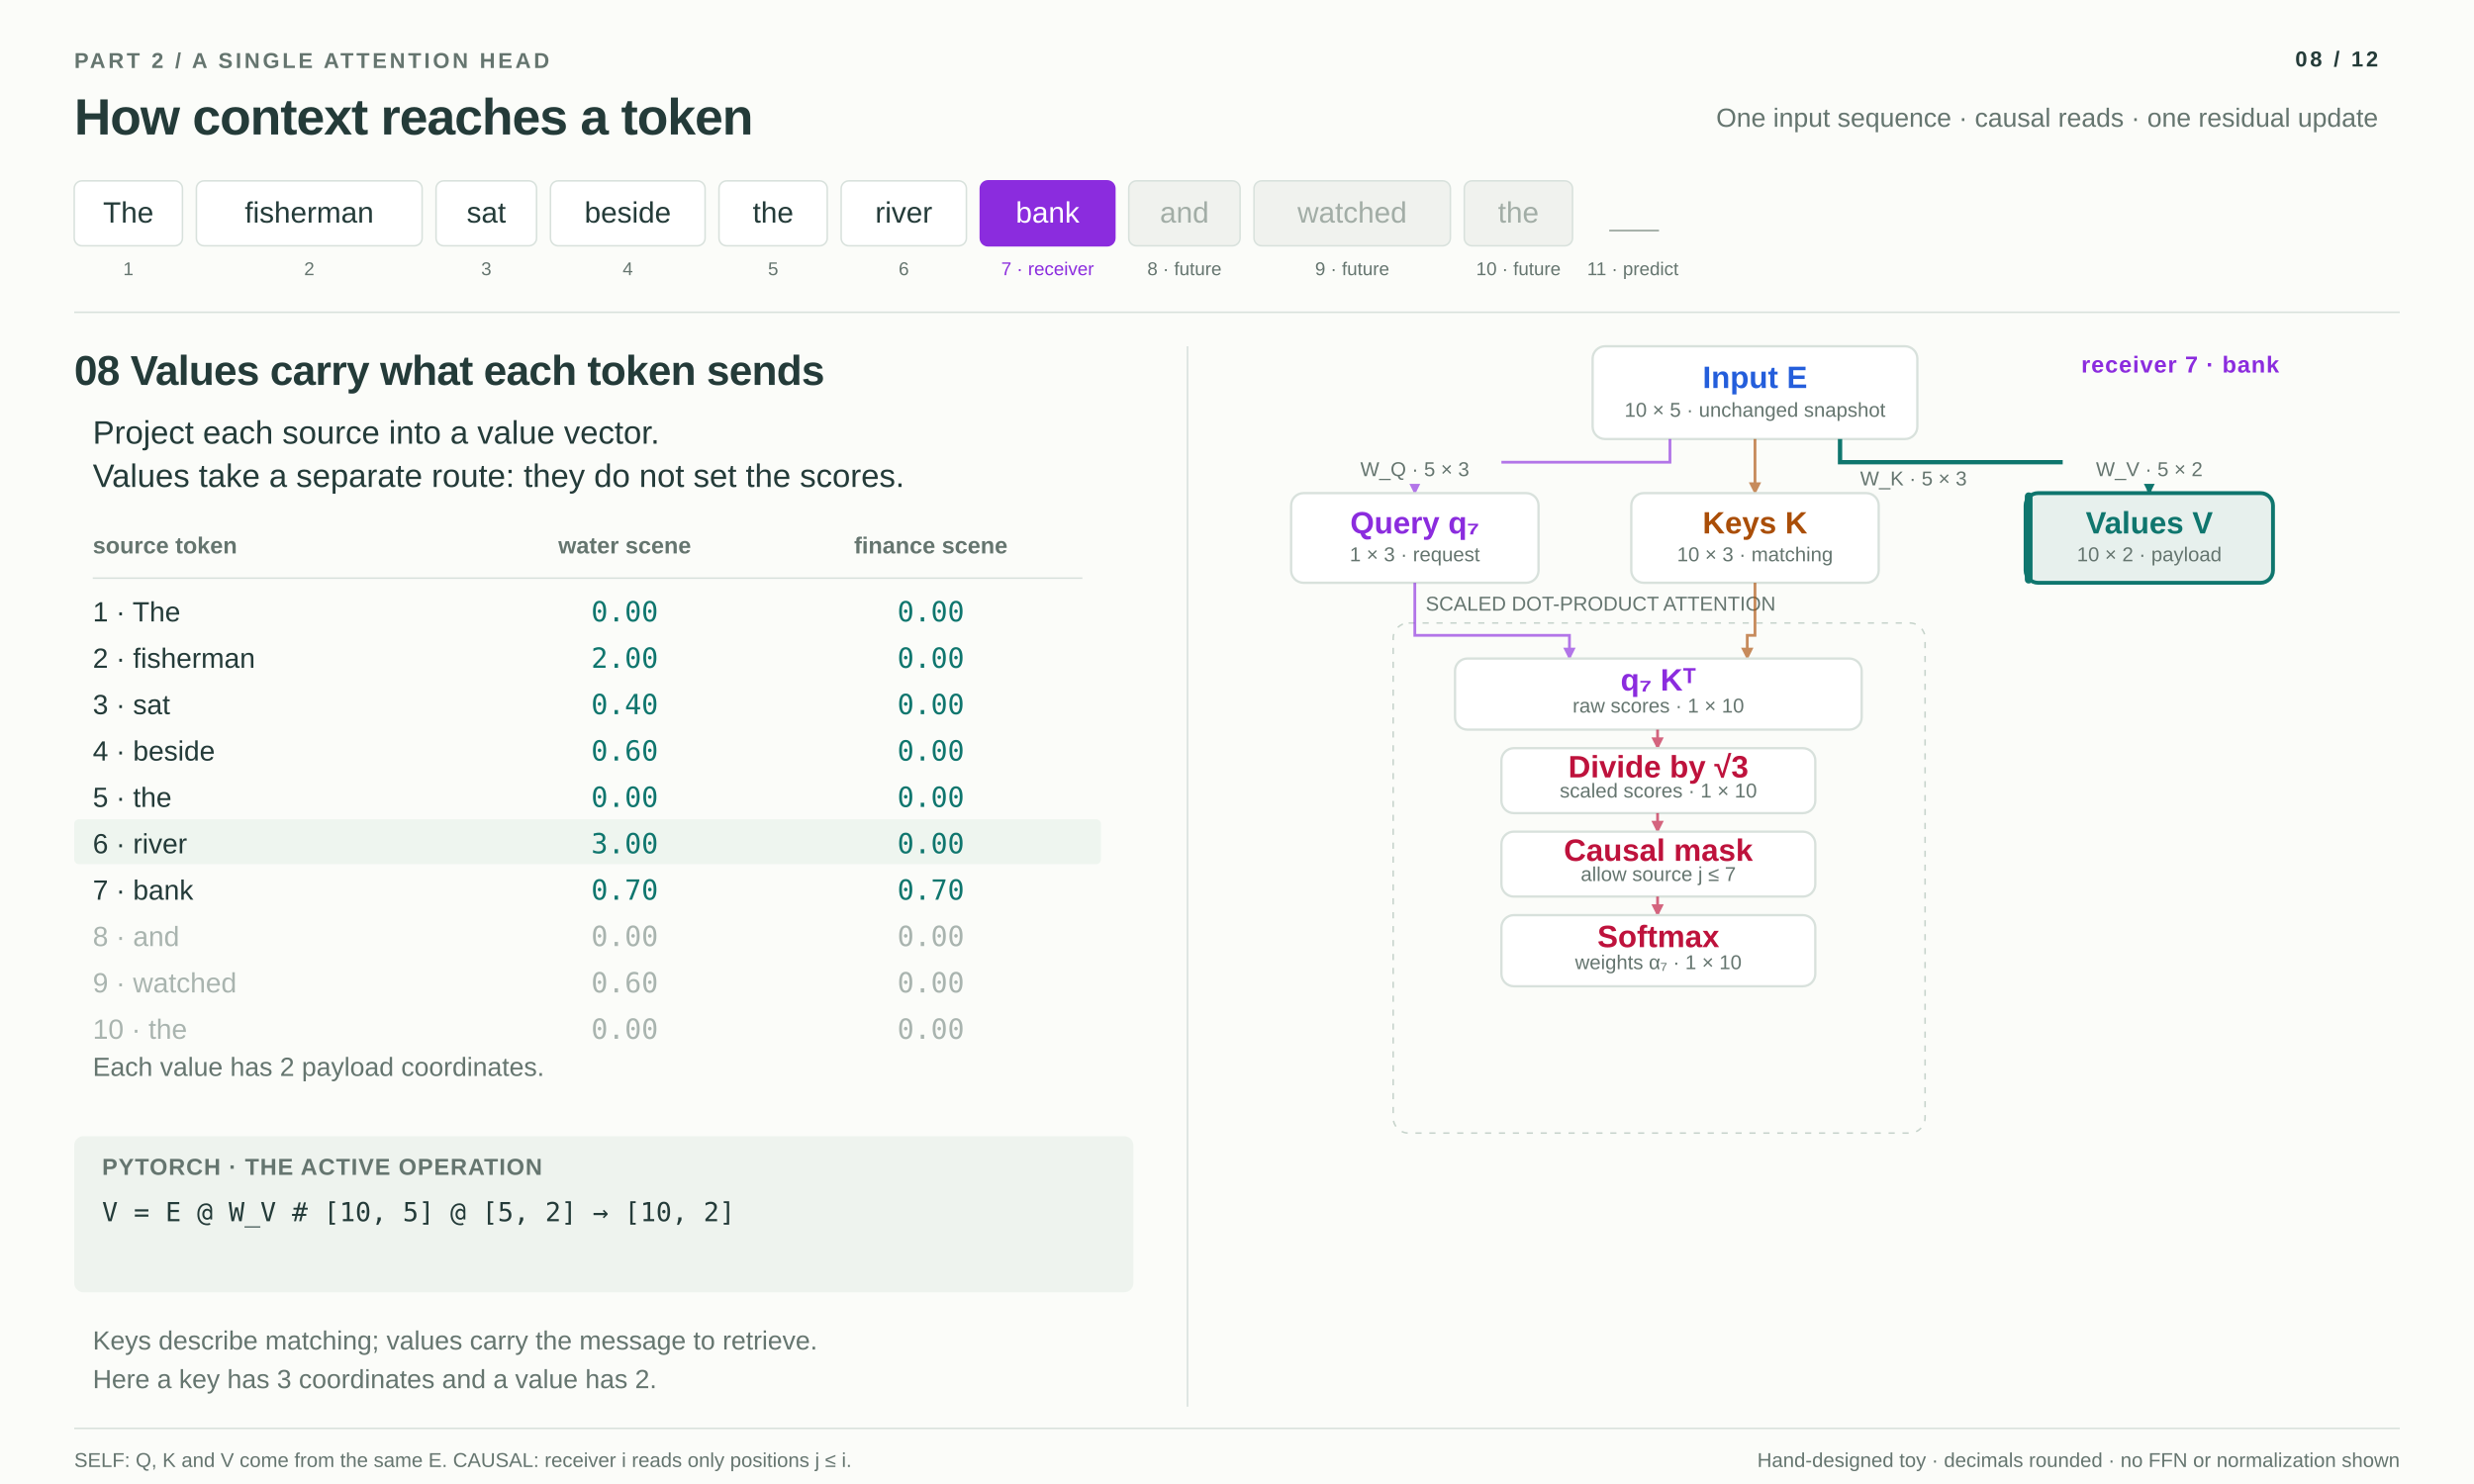
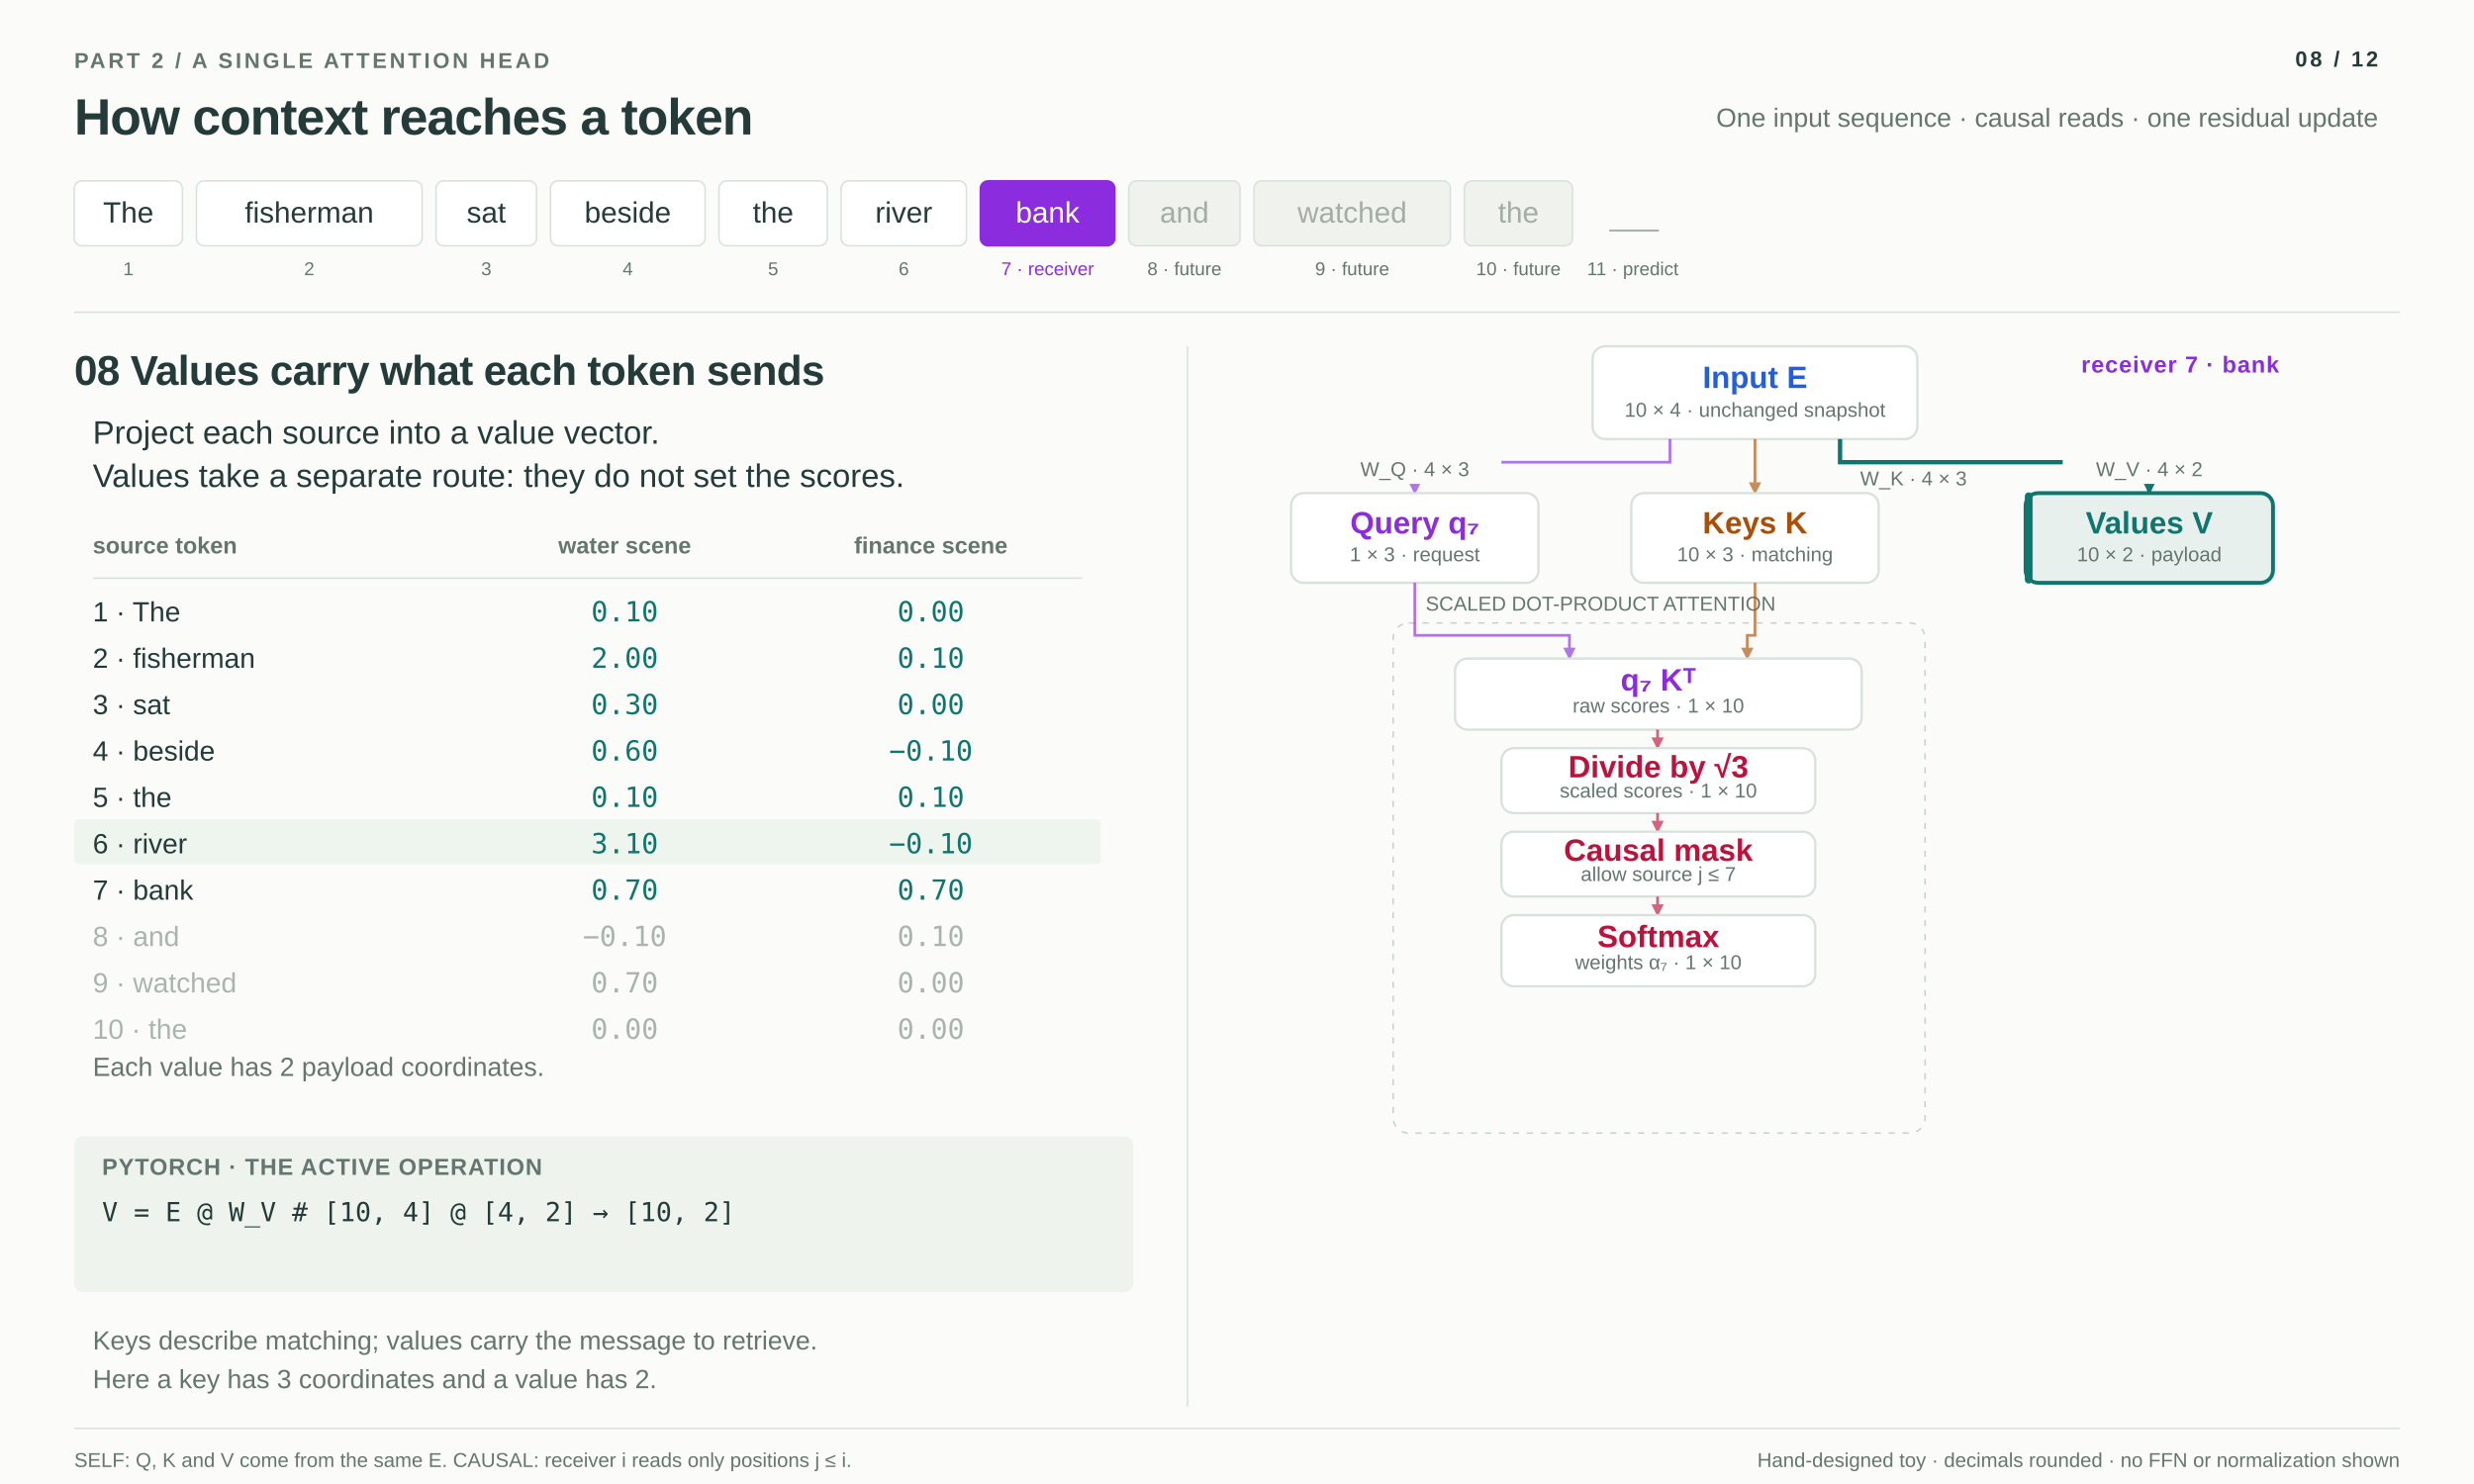
<svg xmlns="http://www.w3.org/2000/svg" id="stage-7-svg" width="1600" height="960" viewBox="0 0 1600 960" role="img" aria-labelledby="stage-7-title stage-7-desc">
  <defs>
    <marker id="stage-7-q" markerWidth="8" markerHeight="8" refX="7" refY="4" orient="auto" markerUnits="userSpaceOnUse">
      <path d="M0 0 L8 4 L0 8 Z" fill="#8b2cde" />
    </marker>
    <marker id="stage-7-k" markerWidth="8" markerHeight="8" refX="7" refY="4" orient="auto" markerUnits="userSpaceOnUse">
      <path d="M0 0 L8 4 L0 8 Z" fill="#aa4e08" />
    </marker>
    <marker id="stage-7-v" markerWidth="8" markerHeight="8" refX="7" refY="4" orient="auto" markerUnits="userSpaceOnUse">
      <path d="M0 0 L8 4 L0 8 Z" fill="#0f766e" />
    </marker>
    <marker id="stage-7-a" markerWidth="8" markerHeight="8" refX="7" refY="4" orient="auto" markerUnits="userSpaceOnUse">
      <path d="M0 0 L8 4 L0 8 Z" fill="#be123c" />
    </marker>
    <marker id="stage-7-m" markerWidth="8" markerHeight="8" refX="7" refY="4" orient="auto" markerUnits="userSpaceOnUse">
      <path d="M0 0 L8 4 L0 8 Z" fill="#0f766e" />
    </marker>
    <marker id="stage-7-d" markerWidth="8" markerHeight="8" refX="7" refY="4" orient="auto" markerUnits="userSpaceOnUse">
      <path d="M0 0 L8 4 L0 8 Z" fill="#147737" />
    </marker>
    <marker id="stage-7-e" markerWidth="8" markerHeight="8" refX="7" refY="4" orient="auto" markerUnits="userSpaceOnUse">
      <path d="M0 0 L8 4 L0 8 Z" fill="#245edb" />
    </marker>
  </defs>
  <style>#stage-7-svg text{font-family:'Avenir Next','Segoe UI',Arial,sans-serif;fill:#243b39}#stage-7-svg .eyebrow{font-size:14px;font-weight:700;letter-spacing:1.8px}#stage-7-svg .heading{font-size:33px;font-weight:600;letter-spacing:-.6px}#stage-7-svg .stage-title{font-size:27px;font-weight:600;letter-spacing:-.4px}#stage-7-svg .body{font-size:21px}#stage-7-svg .detail{font-size:17px;fill:#65756f}#stage-7-svg .axis{font-size:16px;fill:#65756f}#stage-7-svg .smallcap{font-size:15px;font-weight:700;letter-spacing:.6px}#stage-7-svg .formula{font-family:'STIX Two Text',Georgia,serif;font-size:26px}#stage-7-svg .number{font-family:'SFMono-Regular',Consolas,monospace;font-size:24px}#stage-7-svg .table-number{font-family:'SFMono-Regular',Consolas,monospace;font-size:18px}#stage-7-svg .table-label{font-size:18px}#stage-7-svg .table-head{font-size:15px;font-weight:600;fill:#65756f}#stage-7-svg .node-title{font-size:20px;font-weight:600}#stage-7-svg .node-caption{font-size:13px;fill:#65756f}#stage-7-svg .code{font-family:'SFMono-Regular',Consolas,monospace;font-size:17px}#stage-7-svg .token{font-size:19px}#stage-7-svg .position{font-size:12px;fill:#65756f}#stage-7-svg .tiny{font-size:13px;fill:#65756f}</style>
  <rect x="0" y="0" width="1600" height="960" rx="0" fill="#fbfcf9" stroke="none" />
  <text x="48" y="44" class="eyebrow" style="fill:#65756f">PART 2 / A SINGLE ATTENTION HEAD</text>
  <text x="48" y="87" class="heading">How context reaches a token</text>
  <text x="1538" y="43" class="eyebrow" text-anchor="end">08 / 12</text>
  <text x="1538" y="82" class="detail" text-anchor="end">One input sequence · causal reads · one residual update</text>
  <rect x="48" y="117" width="70" height="42" rx="5" fill="white" stroke="#d8e1dc" />
  <text x="83" y="144" class="token" text-anchor="middle" style="fill:#243b39">The</text>
  <text x="83" y="178" class="position" text-anchor="middle">1</text>
  <rect x="127" y="117" width="146" height="42" rx="5" fill="white" stroke="#d8e1dc" />
  <text x="200" y="144" class="token" text-anchor="middle" style="fill:#243b39">fisherman</text>
  <text x="200" y="178" class="position" text-anchor="middle">2</text>
  <rect x="282" y="117" width="65" height="42" rx="5" fill="white" stroke="#d8e1dc" />
  <text x="314.5" y="144" class="token" text-anchor="middle" style="fill:#243b39">sat</text>
  <text x="314.5" y="178" class="position" text-anchor="middle">3</text>
  <rect x="356" y="117" width="100" height="42" rx="5" fill="white" stroke="#d8e1dc" />
  <text x="406" y="144" class="token" text-anchor="middle" style="fill:#243b39">beside</text>
  <text x="406" y="178" class="position" text-anchor="middle">4</text>
  <rect x="465" y="117" width="70" height="42" rx="5" fill="white" stroke="#d8e1dc" />
  <text x="500" y="144" class="token" text-anchor="middle" style="fill:#243b39">the</text>
  <text x="500" y="178" class="position" text-anchor="middle">5</text>
  <rect x="544" y="117" width="81" height="42" rx="5" fill="white" stroke="#d8e1dc" />
  <text x="584.5" y="144" class="token" text-anchor="middle" style="fill:#243b39">river</text>
  <text x="584.5" y="178" class="position" text-anchor="middle">6</text>
  <rect x="634" y="117" width="87" height="42" rx="5" fill="#8b2cde" stroke="#8b2cde" />
  <text x="677.5" y="144" class="token" text-anchor="middle" style="fill:white">bank</text>
  <text x="677.5" y="178" class="position" text-anchor="middle" style="fill:#8b2cde">7 · receiver</text>
  <rect x="730" y="117" width="72" height="42" rx="5" fill="#f0f2ee" stroke="#d8e1dc" />
  <text x="766" y="144" class="token" text-anchor="middle" style="fill:#a2ada6">and</text>
  <text x="766" y="178" class="position" text-anchor="middle">8 · future</text>
  <rect x="811" y="117" width="127" height="42" rx="5" fill="#f0f2ee" stroke="#d8e1dc" />
  <text x="874.5" y="144" class="token" text-anchor="middle" style="fill:#a2ada6">watched</text>
  <text x="874.5" y="178" class="position" text-anchor="middle">9 · future</text>
  <rect x="947" y="117" width="70" height="42" rx="5" fill="#f0f2ee" stroke="#d8e1dc" />
  <text x="982" y="144" class="token" text-anchor="middle" style="fill:#a2ada6">the</text>
  <text x="982" y="178" class="position" text-anchor="middle">10 · future</text>
  <text x="1041" y="146" class="token" style="fill:#a2ada6">___</text>
  <text x="1056" y="178" class="position" text-anchor="middle">11 · predict</text>
  <line x1="48" y1="202" x2="1552" y2="202" stroke="#d8e1dc" />
  <text x="48" y="249" class="stage-title">08   Values carry what each token sends</text>
  <text x="60" y="287" class="body">Project each source into a value vector.</text>
  <text x="60" y="315" class="body">Values take a separate route: they do not set the scores.</text>
  <text x="60" y="358" class="table-head">source token</text>
  <text x="404" y="358" class="table-head" text-anchor="middle">water scene</text>
  <text x="602" y="358" class="table-head" text-anchor="middle">finance scene</text>
  <line x1="60" y1="374" x2="700" y2="374" stroke="#d8e1dc" />
  <text x="60" y="402" class="table-label" style="fill:#243b39">1 · The</text>
-   <text x="404" y="402" class="table-number" text-anchor="middle" style="fill:#0f766e">0.00</text>
+   <text x="404" y="402" class="table-number" text-anchor="middle" style="fill:#0f766e">0.10</text>
  <text x="602" y="402" class="table-number" text-anchor="middle" style="fill:#0f766e">0.00</text>
  <text x="60" y="432" class="table-label" style="fill:#243b39">2 · fisherman</text>
  <text x="404" y="432" class="table-number" text-anchor="middle" style="fill:#0f766e">2.00</text>
-   <text x="602" y="432" class="table-number" text-anchor="middle" style="fill:#0f766e">0.00</text>
+   <text x="602" y="432" class="table-number" text-anchor="middle" style="fill:#0f766e">0.10</text>
  <text x="60" y="462" class="table-label" style="fill:#243b39">3 · sat</text>
-   <text x="404" y="462" class="table-number" text-anchor="middle" style="fill:#0f766e">0.40</text>
+   <text x="404" y="462" class="table-number" text-anchor="middle" style="fill:#0f766e">0.30</text>
  <text x="602" y="462" class="table-number" text-anchor="middle" style="fill:#0f766e">0.00</text>
  <text x="60" y="492" class="table-label" style="fill:#243b39">4 · beside</text>
  <text x="404" y="492" class="table-number" text-anchor="middle" style="fill:#0f766e">0.60</text>
-   <text x="602" y="492" class="table-number" text-anchor="middle" style="fill:#0f766e">0.00</text>
+   <text x="602" y="492" class="table-number" text-anchor="middle" style="fill:#0f766e">−0.10</text>
  <text x="60" y="522" class="table-label" style="fill:#243b39">5 · the</text>
-   <text x="404" y="522" class="table-number" text-anchor="middle" style="fill:#0f766e">0.00</text>
-   <text x="602" y="522" class="table-number" text-anchor="middle" style="fill:#0f766e">0.00</text>
+   <text x="404" y="522" class="table-number" text-anchor="middle" style="fill:#0f766e">0.10</text>
+   <text x="602" y="522" class="table-number" text-anchor="middle" style="fill:#0f766e">0.10</text>
  <rect x="48" y="530" width="664" height="29" rx="3" fill="#eef5ef" stroke="none" />
  <text x="60" y="552" class="table-label" style="fill:#243b39">6 · river</text>
-   <text x="404" y="552" class="table-number" text-anchor="middle" style="fill:#0f766e">3.00</text>
-   <text x="602" y="552" class="table-number" text-anchor="middle" style="fill:#0f766e">0.00</text>
+   <text x="404" y="552" class="table-number" text-anchor="middle" style="fill:#0f766e">3.10</text>
+   <text x="602" y="552" class="table-number" text-anchor="middle" style="fill:#0f766e">−0.10</text>
  <text x="60" y="582" class="table-label" style="fill:#243b39">7 · bank</text>
  <text x="404" y="582" class="table-number" text-anchor="middle" style="fill:#0f766e">0.70</text>
  <text x="602" y="582" class="table-number" text-anchor="middle" style="fill:#0f766e">0.70</text>
  <text x="60" y="612" class="table-label" style="fill:#a9b4af">8 · and</text>
-   <text x="404" y="612" class="table-number" text-anchor="middle" style="fill:#a9b4af">0.00</text>
-   <text x="602" y="612" class="table-number" text-anchor="middle" style="fill:#a9b4af">0.00</text>
+   <text x="404" y="612" class="table-number" text-anchor="middle" style="fill:#a9b4af">−0.10</text>
+   <text x="602" y="612" class="table-number" text-anchor="middle" style="fill:#a9b4af">0.10</text>
  <text x="60" y="642" class="table-label" style="fill:#a9b4af">9 · watched</text>
-   <text x="404" y="642" class="table-number" text-anchor="middle" style="fill:#a9b4af">0.60</text>
+   <text x="404" y="642" class="table-number" text-anchor="middle" style="fill:#a9b4af">0.70</text>
  <text x="602" y="642" class="table-number" text-anchor="middle" style="fill:#a9b4af">0.00</text>
  <text x="60" y="672" class="table-label" style="fill:#a9b4af">10 · the</text>
  <text x="404" y="672" class="table-number" text-anchor="middle" style="fill:#a9b4af">0.00</text>
  <text x="602" y="672" class="table-number" text-anchor="middle" style="fill:#a9b4af">0.00</text>
  <text x="60" y="696" class="detail">Each value has 2 payload coordinates.</text>
  <rect x="48" y="735" width="685" height="101" rx="6" fill="#eef3ee" stroke="none" />
  <text x="66" y="760" class="smallcap" style="fill:#65756f">PYTORCH · THE ACTIVE OPERATION</text>
-   <text x="66" y="790" class="code">V = E @ W_V  # [10, 5] @ [5, 2] → [10, 2]</text>
+   <text x="66" y="790" class="code">V = E @ W_V  # [10, 4] @ [4, 2] → [10, 2]</text>
  <text x="60" y="873" class="detail">Keys describe matching; values carry the message to retrieve.</text>
  <text x="60" y="898" class="detail">Here a key has 3 coordinates and a value has 2.</text>
  <line x1="768" y1="224" x2="768" y2="910" stroke="#d8e1dc" />
  <g class="node" data-node="input">
    <rect x="1030" y="224" width="210" height="60" rx="8" fill="#ffffff" stroke="#d8e1dc" stroke-width="1.5" />
    <text x="1135" y="251" class="node-title" text-anchor="middle" style="fill:#245edb">Input E</text>
-     <text x="1135" y="269.6" class="node-caption" text-anchor="middle">10 × 5 · unchanged snapshot</text>
+     <text x="1135" y="269.6" class="node-caption" text-anchor="middle">10 × 4 · unchanged snapshot</text>
  </g>
  <text x="1474" y="241" class="smallcap" style="fill:#8b2cde" text-anchor="end">receiver 7 · bank</text>
  <path d="M1080 284 V299 H915 V319" fill="none" stroke="#8b2cde" stroke-width="1.8" opacity="0.65" marker-end="url(#stage-7-q)" />
  <path d="M1135 284 V319" fill="none" stroke="#aa4e08" stroke-width="1.8" opacity="0.65" marker-end="url(#stage-7-k)" />
  <path d="M1190 284 V299 H1390 V319" fill="none" stroke="#0f766e" stroke-width="2.8" opacity="1" marker-end="url(#stage-7-v)" />
  <rect x="859" y="292" width="112" height="21" rx="0" fill="#fbfcf9" stroke="none" />
-   <text x="915" y="308" class="tiny" text-anchor="middle">W_Q · 5 × 3</text>
-   <text x="1203" y="314" class="tiny">W_K · 5 × 3</text>
+   <text x="915" y="308" class="tiny" text-anchor="middle">W_Q · 4 × 3</text>
+   <text x="1203" y="314" class="tiny">W_K · 4 × 3</text>
  <rect x="1334" y="292" width="112" height="21" rx="0" fill="#fbfcf9" stroke="none" />
-   <text x="1390" y="308" class="tiny" text-anchor="middle">W_V · 5 × 2</text>
+   <text x="1390" y="308" class="tiny" text-anchor="middle">W_V · 4 × 2</text>
  <g class="node" data-node="q">
    <rect x="835" y="319" width="160" height="58" rx="8" fill="#ffffff" stroke="#d8e1dc" stroke-width="1.5" />
    <text x="915" y="345.1" class="node-title" text-anchor="middle" style="fill:#8b2cde">Query q₇</text>
    <text x="915" y="363.08" class="node-caption" text-anchor="middle">1 × 3 · request</text>
  </g>
  <g class="node" data-node="k">
    <rect x="1055" y="319" width="160" height="58" rx="8" fill="#ffffff" stroke="#d8e1dc" stroke-width="1.5" />
    <text x="1135" y="345.1" class="node-title" text-anchor="middle" style="fill:#aa4e08">Keys K</text>
    <text x="1135" y="363.08" class="node-caption" text-anchor="middle">10 × 3 · matching</text>
  </g>
  <g class="node" data-node="v">
    <rect x="1310" y="319" width="160" height="58" rx="8" fill="#0f766e15" stroke="#0f766e" stroke-width="2.5" />
    <rect x="1310" y="319" width="4" height="58" rx="2" fill="#0f766e" stroke="#0f766e" />
    <text x="1390" y="345.1" class="node-title" text-anchor="middle" style="fill:#0f766e">Values V</text>
    <text x="1390" y="363.08" class="node-caption" text-anchor="middle">10 × 2 · payload</text>
  </g>
  <rect x="901" y="403" width="344" height="330" rx="10" fill="none" stroke="#c6d3cb" stroke-dasharray="4 5" />
  <text x="922" y="395" class="tiny">SCALED DOT-PRODUCT ATTENTION</text>
  <path d="M915 377 V411 H1015 V426" fill="none" stroke="#8b2cde" stroke-width="1.8" opacity="0.65" marker-end="url(#stage-7-q)" />
  <path d="M1135 377 V411 H1130 V426" fill="none" stroke="#aa4e08" stroke-width="1.8" opacity="0.65" marker-end="url(#stage-7-k)" />
  <g class="node" data-node="score">
    <rect x="941" y="426" width="263" height="46" rx="8" fill="#ffffff" stroke="#d8e1dc" stroke-width="1.5" />
    <text x="1072.5" y="446.7" class="node-title" text-anchor="middle" style="fill:#8b2cde">q₇ Kᵀ</text>
    <text x="1072.5" y="460.96" class="node-caption" text-anchor="middle">raw scores · 1 × 10</text>
  </g>
  <path d="M1072 472 V484" fill="none" stroke="#be123c" stroke-width="1.8" opacity="0.65" marker-end="url(#stage-7-a)" />
  <g class="node" data-node="scale">
    <rect x="971" y="484" width="203" height="42" rx="8" fill="#ffffff" stroke="#d8e1dc" stroke-width="1.5" />
    <text x="1072.5" y="502.9" class="node-title" text-anchor="middle" style="fill:#be123c">Divide by √3</text>
    <text x="1072.5" y="515.92" class="node-caption" text-anchor="middle">scaled scores · 1 × 10</text>
  </g>
  <path d="M1072 526 V538" fill="none" stroke="#be123c" stroke-width="1.8" opacity="0.65" marker-end="url(#stage-7-a)" />
  <g class="node" data-node="mask">
    <rect x="971" y="538" width="203" height="42" rx="8" fill="#ffffff" stroke="#d8e1dc" stroke-width="1.5" />
    <text x="1072.5" y="556.9" class="node-title" text-anchor="middle" style="fill:#be123c">Causal mask</text>
    <text x="1072.5" y="569.92" class="node-caption" text-anchor="middle">allow source j ≤ 7</text>
  </g>
  <path d="M1072 580 V592" fill="none" stroke="#be123c" stroke-width="1.8" opacity="0.65" marker-end="url(#stage-7-a)" />
  <g class="node" data-node="weights">
    <rect x="971" y="592" width="203" height="46" rx="8" fill="#ffffff" stroke="#d8e1dc" stroke-width="1.5" />
    <text x="1072.5" y="612.7" class="node-title" text-anchor="middle" style="fill:#be123c">Softmax</text>
    <text x="1072.5" y="626.96" class="node-caption" text-anchor="middle">weights α₇ · 1 × 10</text>
  </g>
  <line x1="48" y1="924" x2="1552" y2="924" stroke="#d8e1dc" />
  <text x="48" y="949" class="tiny">SELF: Q, K and V come from the same E.   CAUSAL: receiver i reads only positions j ≤ i.</text>
  <text x="1552" y="949" class="tiny" text-anchor="end">Hand-designed toy · decimals rounded · no FFN or normalization shown</text>
</svg>
